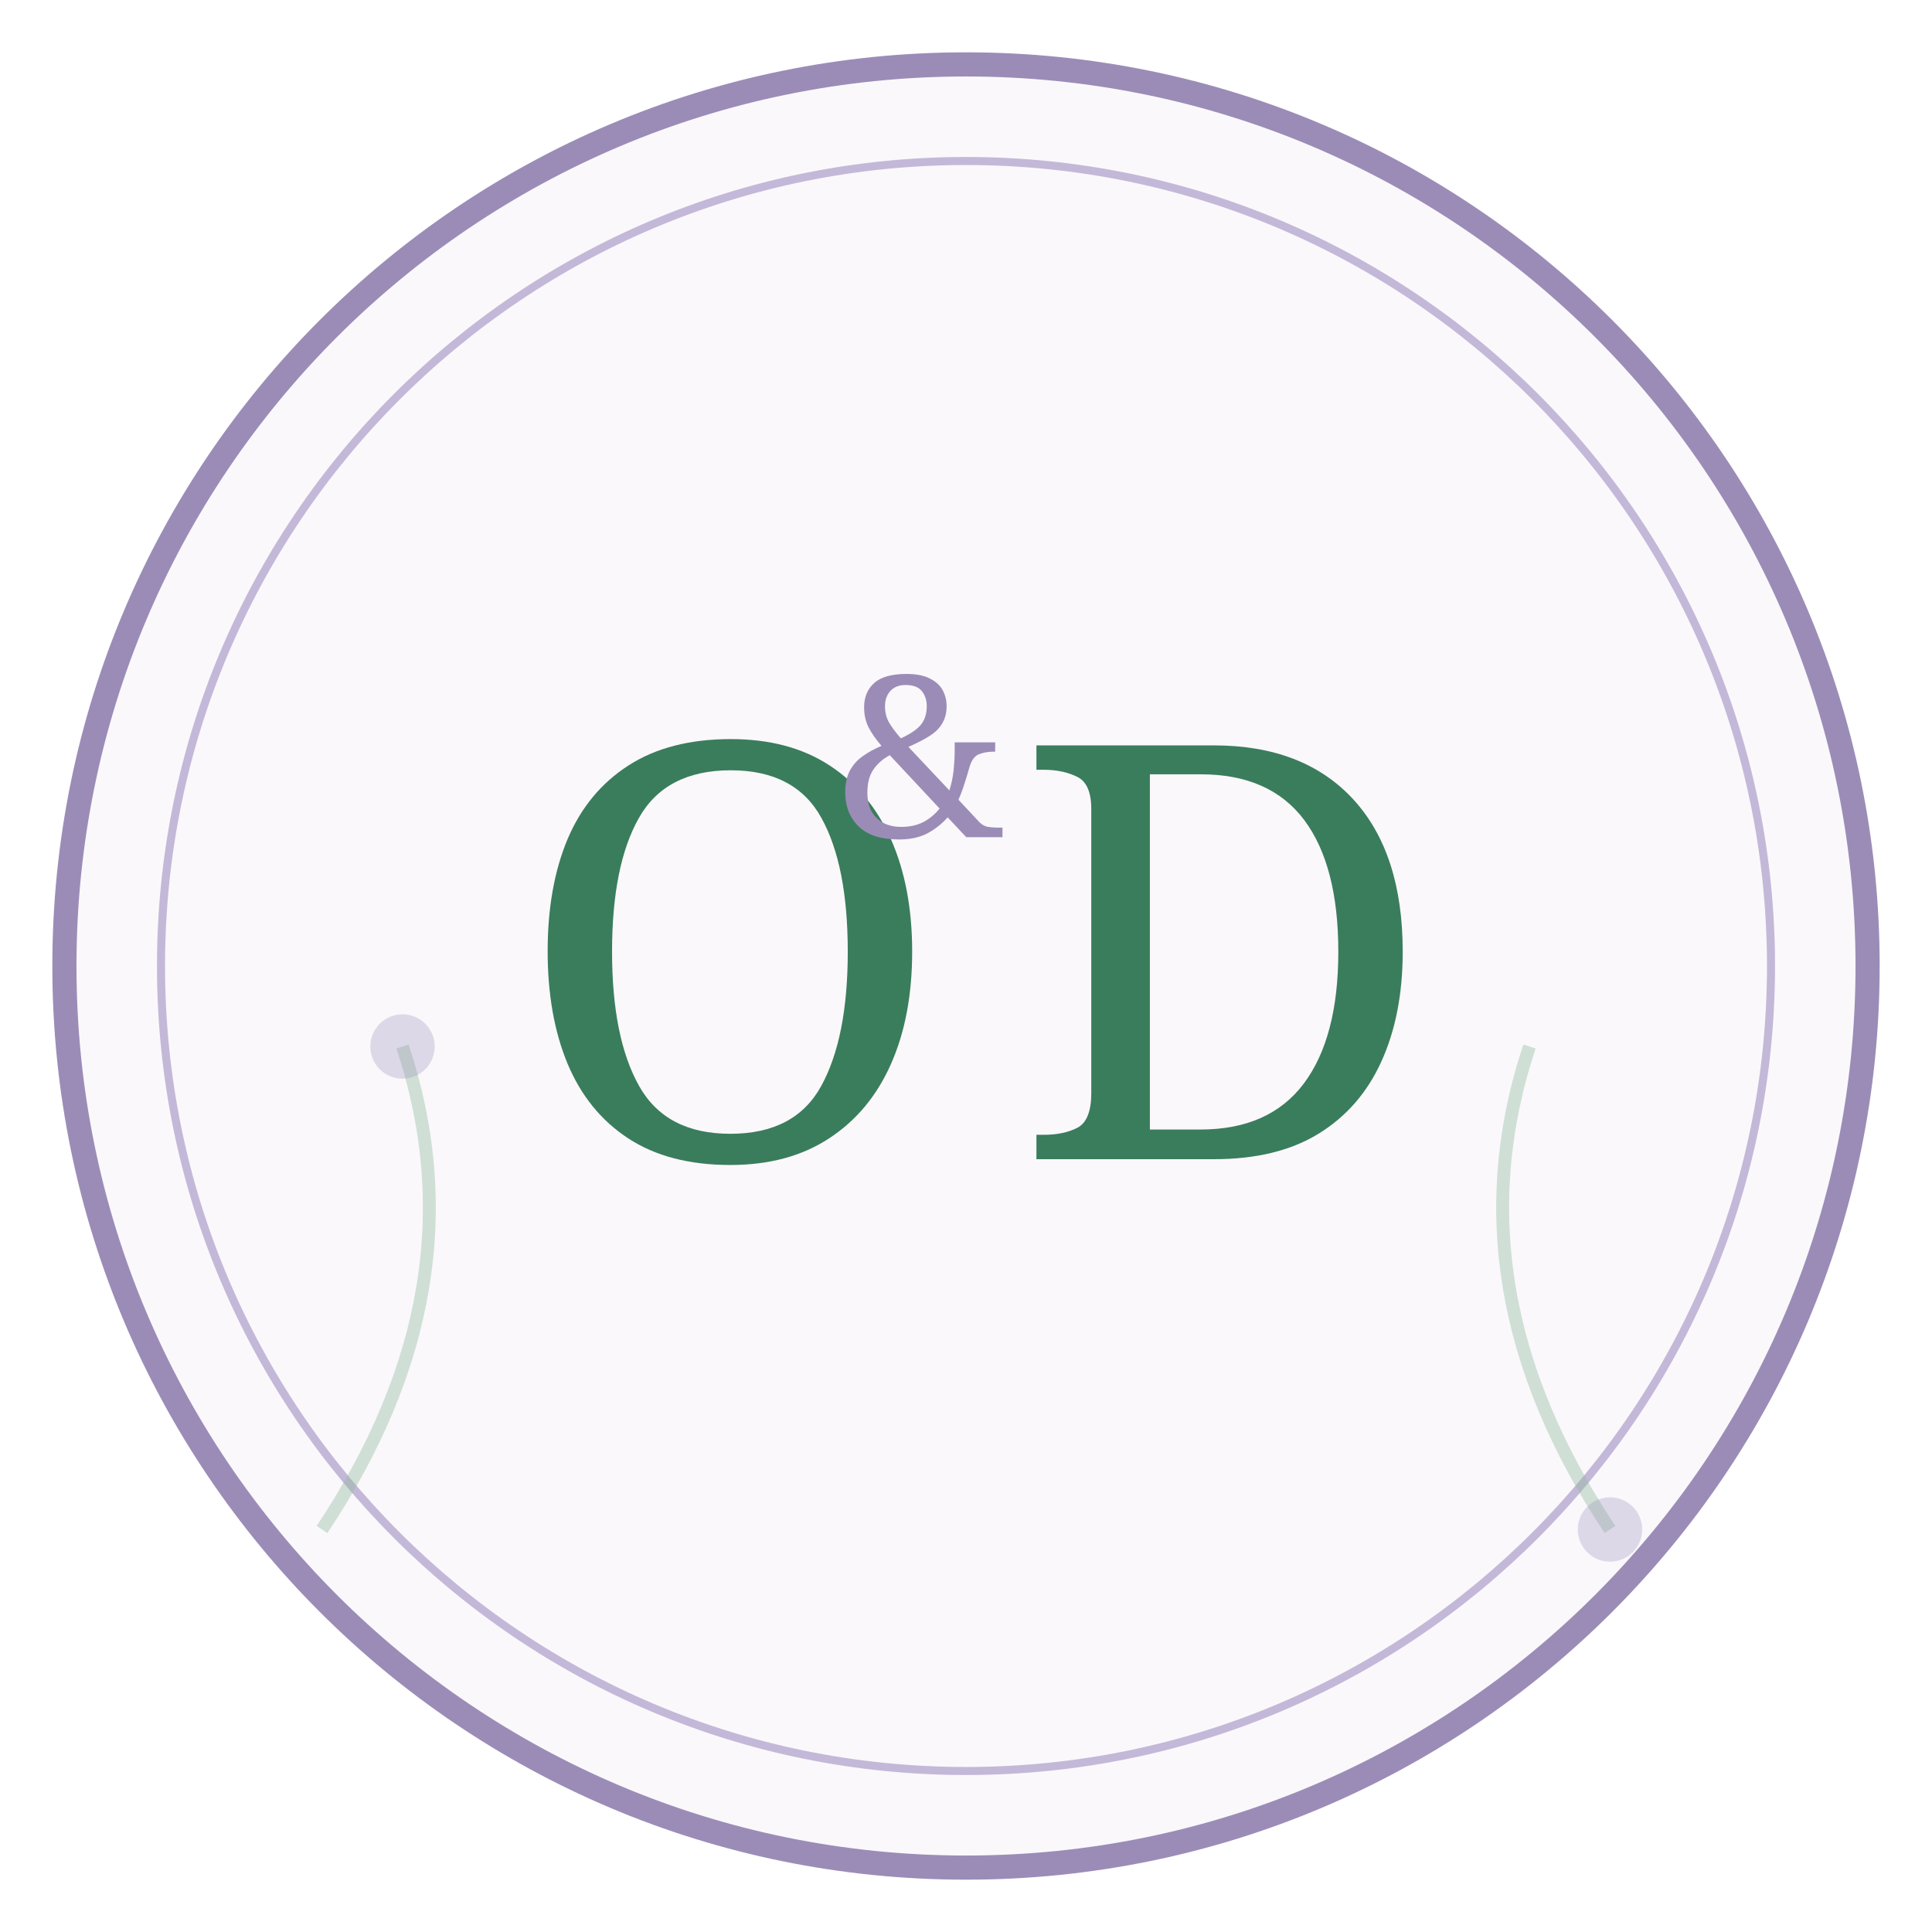
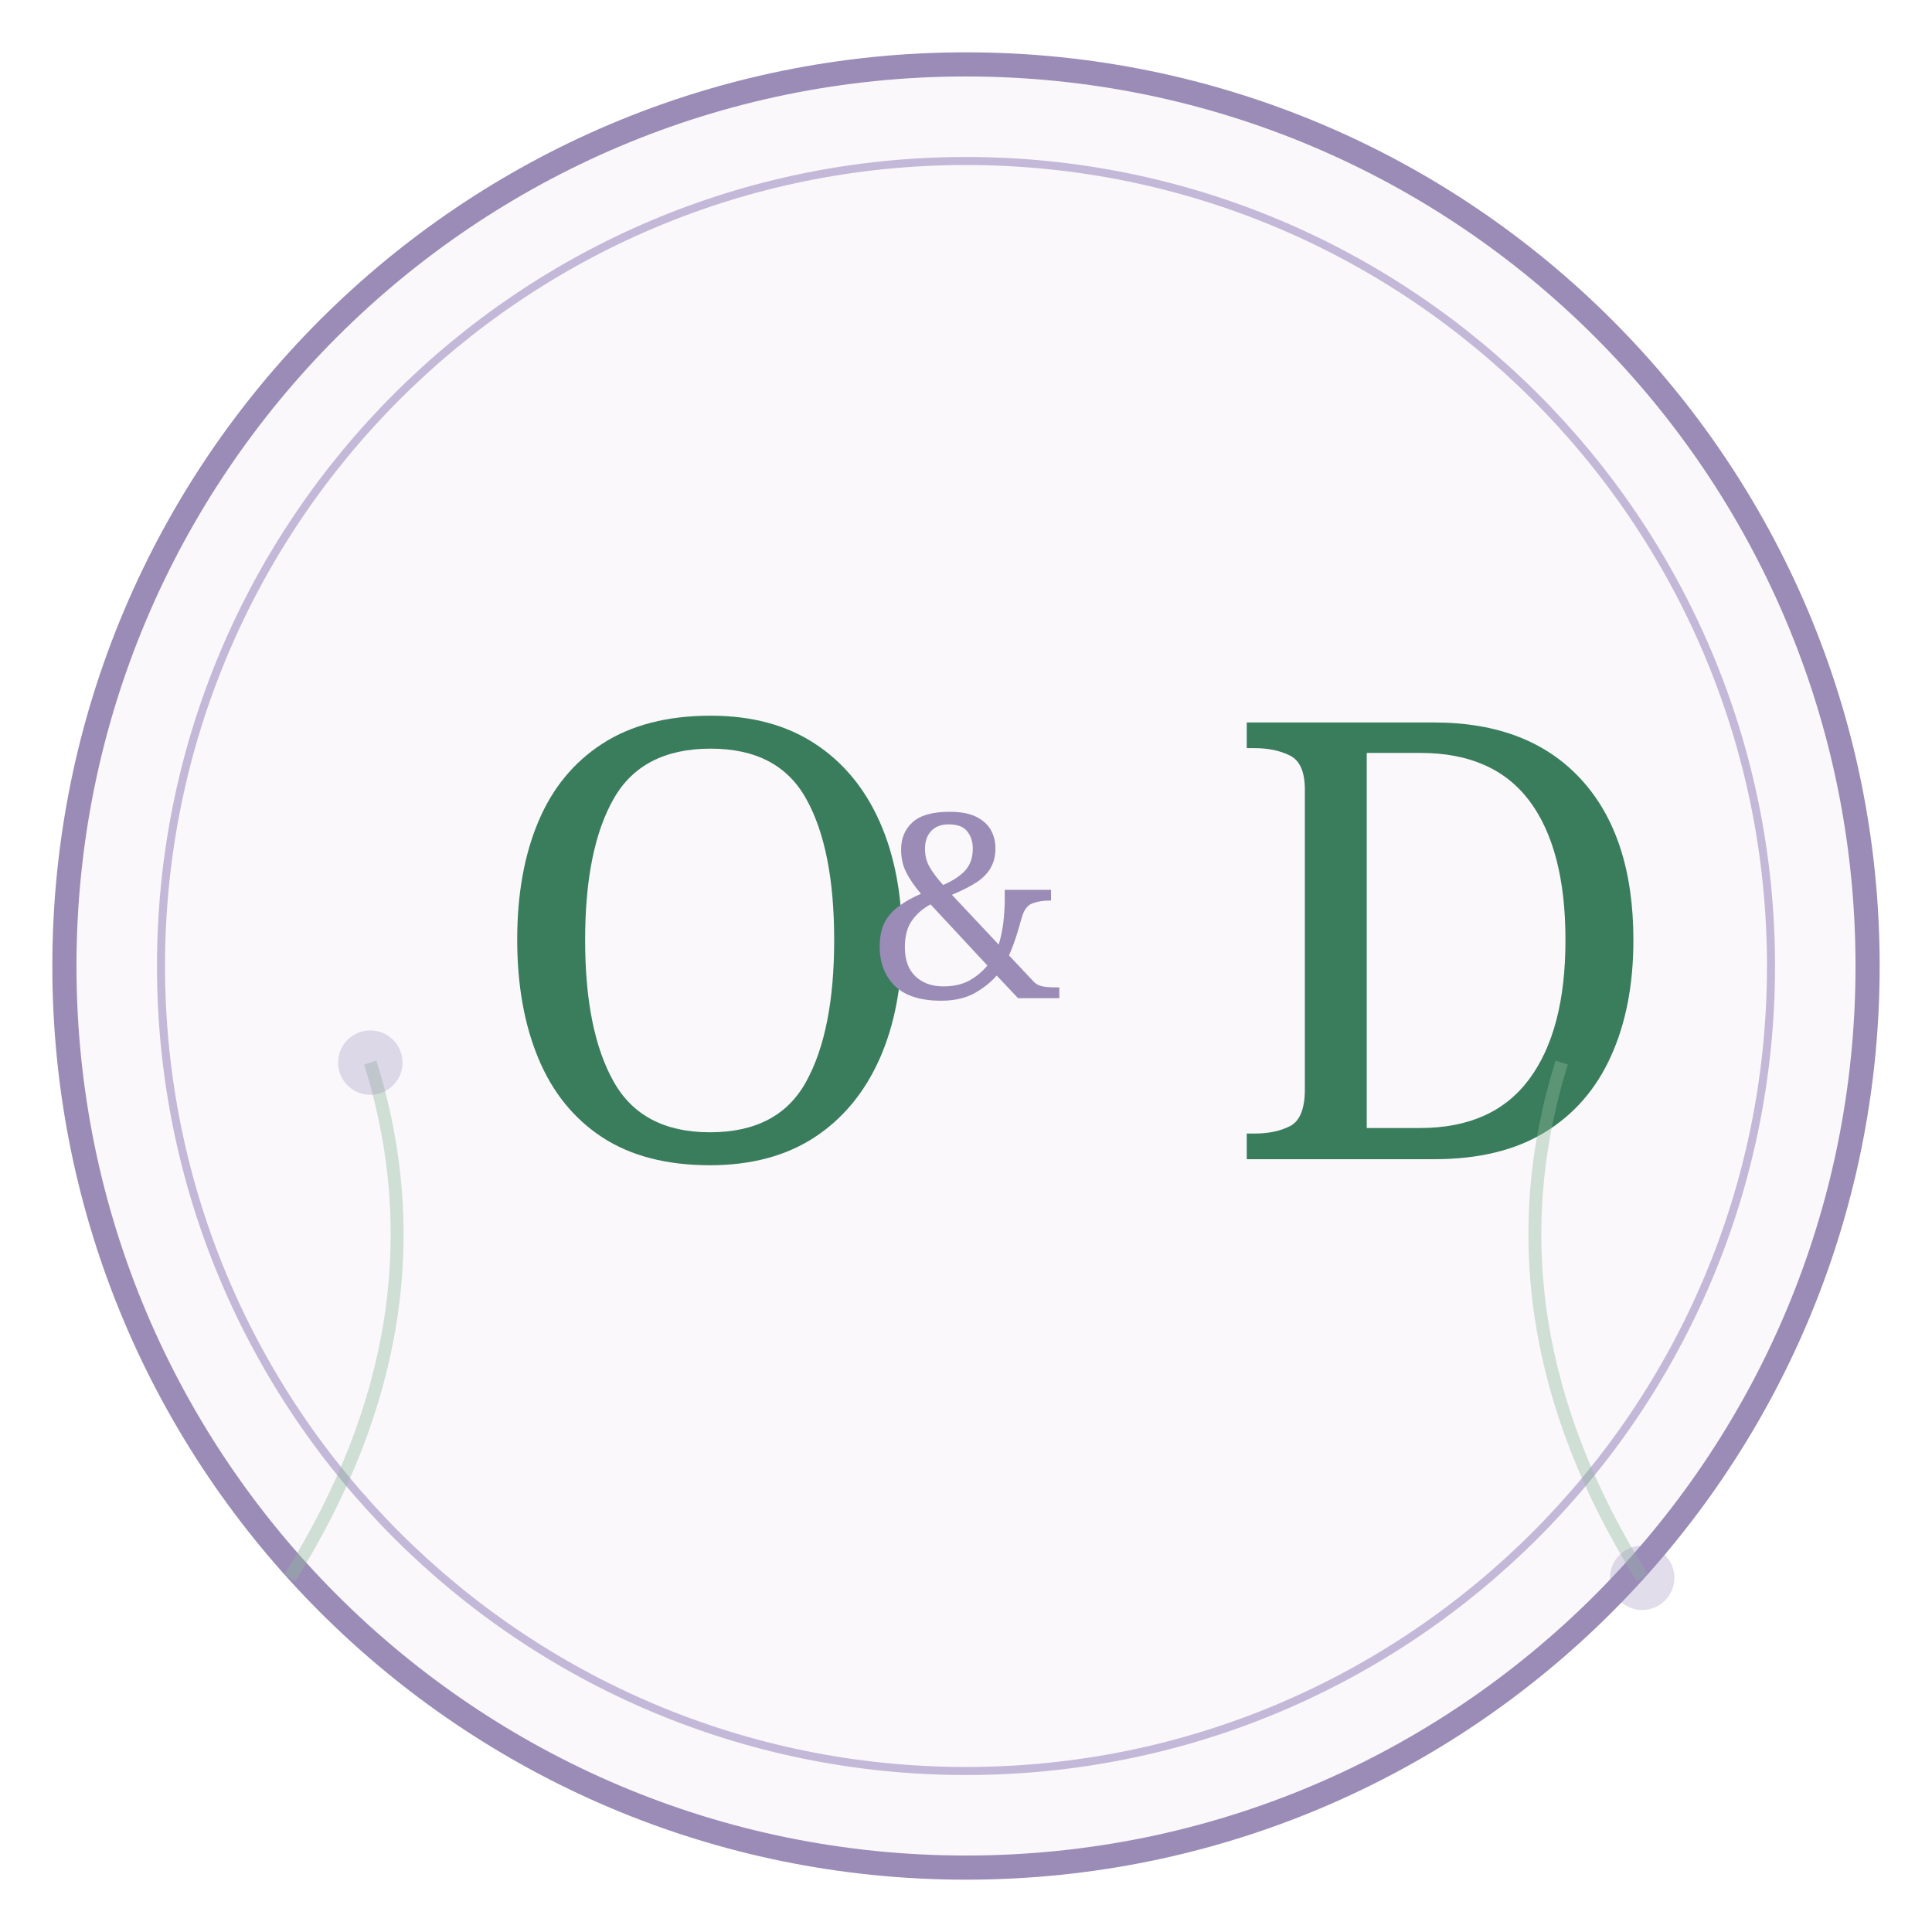
<svg xmlns="http://www.w3.org/2000/svg" viewBox="0 0 120 120" fill="none">
  <circle cx="60" cy="60" r="56" stroke="#9B8CB7" stroke-width="1.5" fill="#FAF8FB" />
  <circle cx="60" cy="60" r="50" stroke="#C4B8D9" stroke-width="0.5" fill="none" />
-   <text x="32" y="72" font-family="Georgia, serif" font-size="36" font-weight="300" fill="#3A7D5C">O</text>
-   <text x="52" y="52" font-family="Georgia, serif" font-size="14" fill="#9B8CB7">&amp;</text>
-   <text x="63" y="72" font-family="Georgia, serif" font-size="36" font-weight="300" fill="#3A7D5C">D</text>
-   <path d="M20 95 Q30 80 25 65" stroke="#8FB89A" stroke-width="0.8" fill="none" opacity="0.4" />
-   <path d="M95 65 Q90 80 100 95" stroke="#8FB89A" stroke-width="0.8" fill="none" opacity="0.4" />
-   <circle cx="25" cy="65" r="2" fill="#9B8CB7" opacity="0.3" />
-   <circle cx="100" cy="95" r="2" fill="#9B8CB7" opacity="0.3" />
+   <text x="30" y="72" font-family="Georgia, serif" font-size="38" font-weight="300" fill="#3A7D5C">O</text>
+   <text x="60" y="62" font-family="Georgia, serif" font-size="16" fill="#9B8CB7" text-anchor="middle">&amp;</text>
+   <text x="76" y="72" font-family="Georgia, serif" font-size="38" font-weight="300" fill="#3A7D5C">D</text>
+   <path d="M18 98 Q28 82 23 66" stroke="#8FB89A" stroke-width="0.8" fill="none" opacity="0.4" />
+   <path d="M97 66 Q92 82 102 98" stroke="#8FB89A" stroke-width="0.8" fill="none" opacity="0.4" />
+   <circle cx="23" cy="66" r="2" fill="#9B8CB7" opacity="0.3" />
+   <circle cx="102" cy="98" r="2" fill="#9B8CB7" opacity="0.3" />
</svg>
